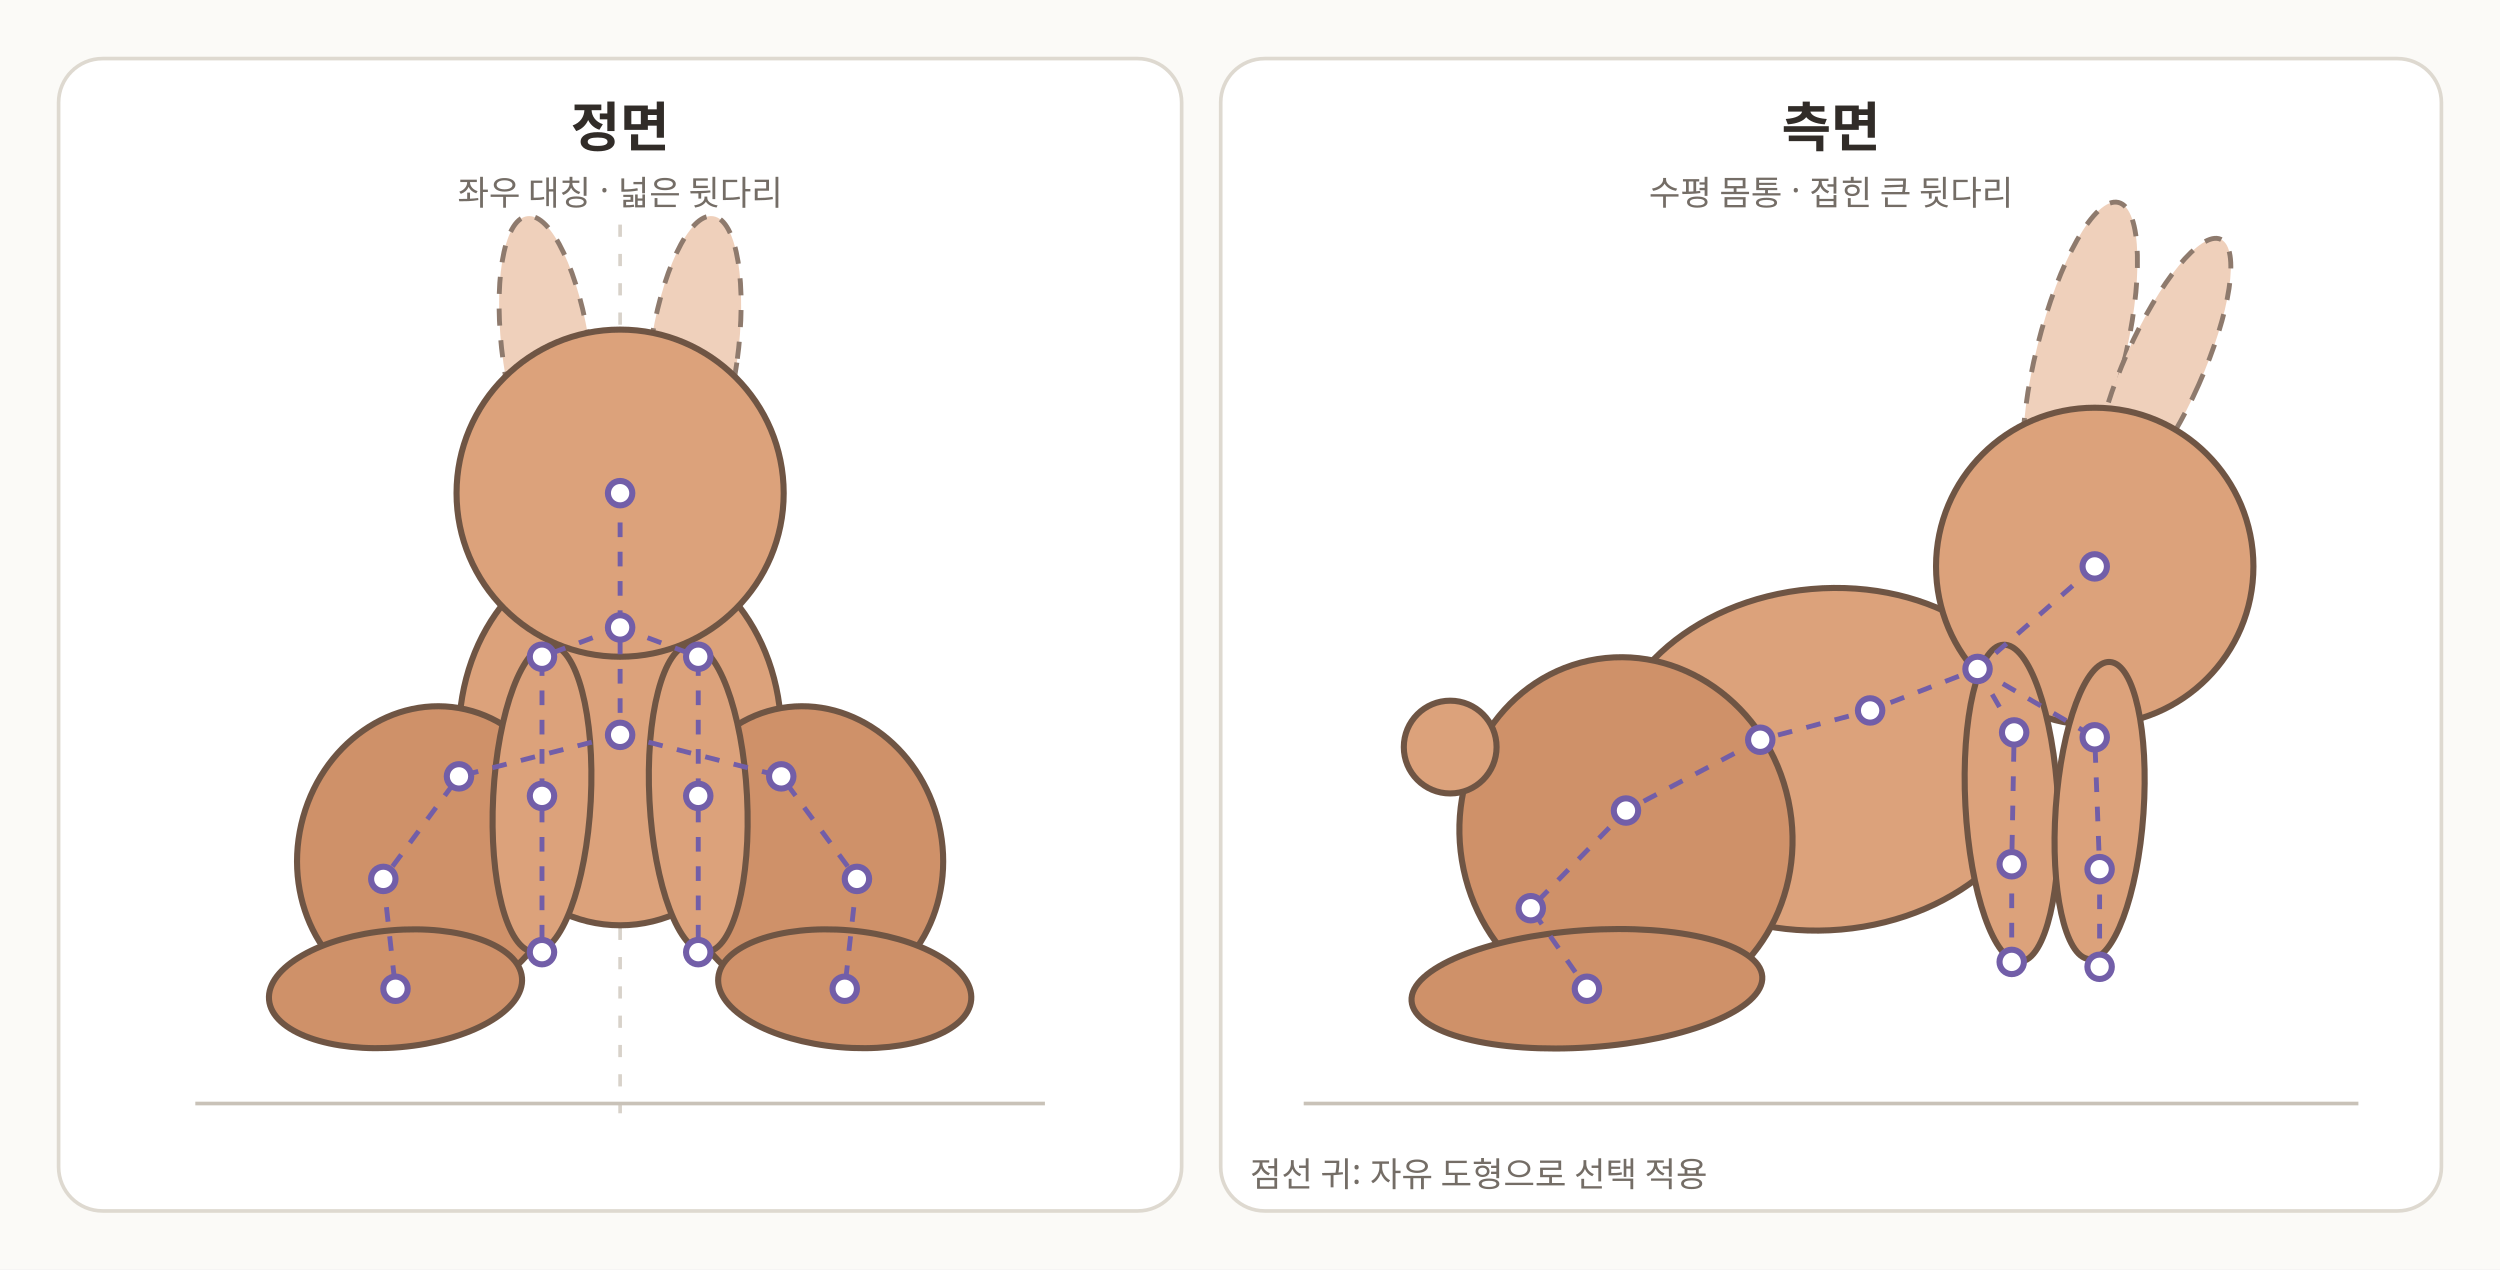
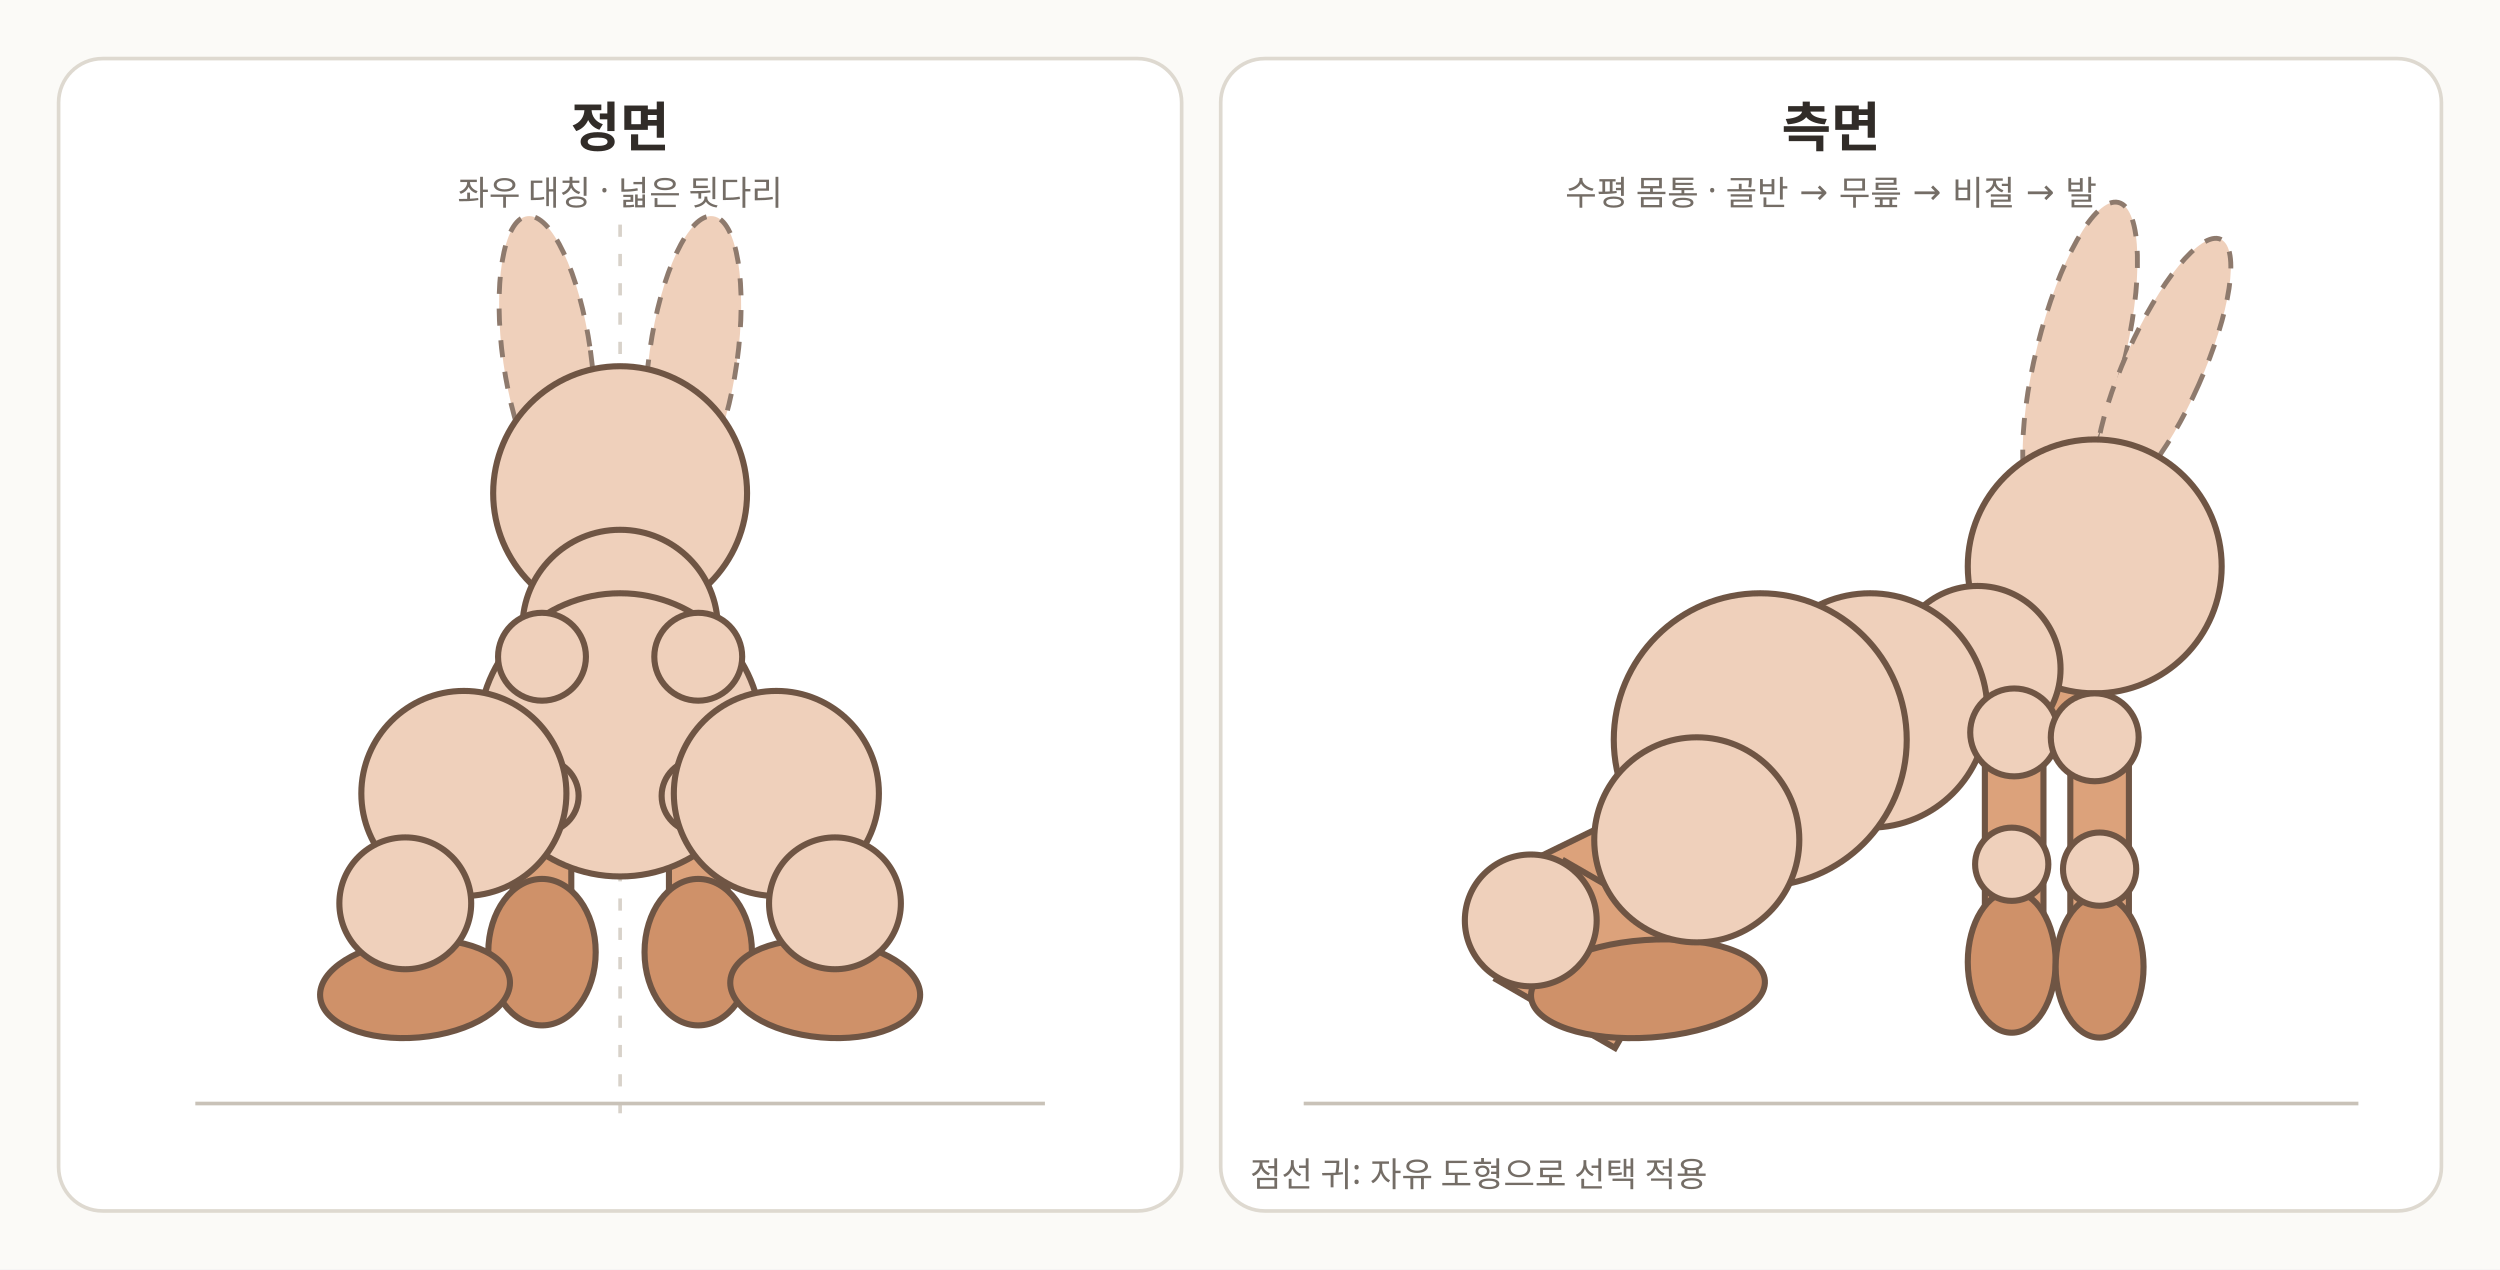
<svg xmlns="http://www.w3.org/2000/svg" width="1024" height="520" viewBox="0 0 1024 520" role="img" aria-labelledby="title desc">
  <defs>
    <style>
      .background { fill: #fbfaf7; }
      .panel { fill: #ffffff; stroke: #ded9d0; stroke-width: 1.5; }
-       .body { fill: #dca27b; stroke: #6f5544; stroke-width: 2.5; stroke-linejoin: round; }
-       .rear { fill: #cf9169; stroke: #6f5544; stroke-width: 2.5; }
+       .link { fill: #dca27b; stroke: #6f5544; stroke-width: 2.5; }
+       .extremity { fill: #cf9169; stroke: #6f5544; stroke-width: 2.5; }
      .ear { fill: #efd0bb; stroke: #8e7a6d; stroke-width: 2; stroke-dasharray: 7 6; }
-       .skeleton { fill: none; stroke: #725ea8; stroke-width: 2; stroke-dasharray: 6 6; }
-       .joint { fill: #ffffff; stroke: #725ea8; stroke-width: 2.5; }
+       .joint { fill: #efd0bb; stroke: #6f5544; stroke-width: 2.5; }
      .axis { fill: none; stroke: #d8d2ca; stroke-width: 1.5; stroke-dasharray: 5 7; }
      .ground { stroke: #c9c2b8; stroke-width: 1.5; }
      .label { fill: #312c28; font-family: system-ui, sans-serif; font-size: 22px; font-weight: 600; }
      .note { fill: #746d66; font-family: system-ui, sans-serif; font-size: 14px; }
    </style>
  </defs>
  <rect class="background" width="1024" height="520" />
  <rect class="panel" x="24" y="24" width="460" height="472" rx="18" />
  <rect class="panel" x="500" y="24" width="500" height="472" rx="18" />
  <text class="label" x="254" y="60" text-anchor="middle">정면</text>
  <text class="note" x="254" y="84" text-anchor="middle">좌우 대칭 · 넓은 뒷다리</text>
  <line class="axis" x1="254" y1="92" x2="254" y2="456" />
  <line class="ground" x1="80" y1="452" x2="428" y2="452" />
  <ellipse class="ear" cx="224" cy="146" rx="18" ry="58" transform="rotate(-8 224 146)" />
  <ellipse class="ear" cx="284" cy="146" rx="18" ry="58" transform="rotate(8 284 146)" />
-   <ellipse class="body" cx="254" cy="301" rx="66" ry="78" />
-   <ellipse class="rear" cx="177" cy="350" rx="55" ry="61" transform="rotate(13 177 350)" />
-   <ellipse class="rear" cx="331" cy="350" rx="55" ry="61" transform="rotate(-13 331 350)" />
-   <circle class="body" cx="254" cy="202" r="67" />
-   <ellipse class="body" cx="222" cy="327" rx="20" ry="63" transform="rotate(3 222 327)" />
-   <ellipse class="body" cx="286" cy="327" rx="20" ry="63" transform="rotate(-3 286 327)" />
-   <ellipse class="rear" cx="162" cy="405" rx="52" ry="24" transform="rotate(-5 162 405)" />
-   <ellipse class="rear" cx="346" cy="405" rx="52" ry="24" transform="rotate(5 346 405)" />
-   <path class="skeleton" d="M254 202 L254 257 L254 301 M254 257 L222 269 L222 326 L222 390 M254 257 L286 269 L286 326 L286 390 M254 301 L188 318 L157 360 L162 405 M254 301 L320 318 L351 360 L346 405" />
+   <g aria-label="정면 관절 연결 실루엣">
+     <rect class="link" x="242" y="202" width="24" height="99" />
+     <rect class="link" x="210" y="269" width="24" height="121" />
+     <rect class="link" x="274" y="269" width="24" height="121" />
+     <rect class="link" x="0" y="-22" width="68" height="44" transform="translate(254 301) rotate(160)" />
+     <rect class="link" x="0" y="-16" width="51" height="32" transform="translate(190 325) rotate(118)" />
+     <rect class="link" x="0" y="-20" width="35" height="40" transform="translate(166 370) rotate(84)" />
+     <rect class="link" x="0" y="-22" width="68" height="44" transform="translate(254 301) rotate(20)" />
+     <rect class="link" x="0" y="-16" width="51" height="32" transform="translate(318 325) rotate(62)" />
+     <rect class="link" x="0" y="-20" width="35" height="40" transform="translate(342 370) rotate(96)" />
+   </g>
+   <ellipse class="extremity" cx="222" cy="390" rx="22" ry="30" />
+   <ellipse class="extremity" cx="286" cy="390" rx="22" ry="30" />
+   <ellipse class="extremity" cx="170" cy="405" rx="39" ry="20" transform="rotate(-5 170 405)" />
+   <ellipse class="extremity" cx="338" cy="405" rx="39" ry="20" transform="rotate(5 338 405)" />
  <g aria-hidden="true">
-     <circle class="joint" cx="254" cy="202" r="5" />
-     <circle class="joint" cx="254" cy="257" r="5" />
-     <circle class="joint" cx="254" cy="301" r="5" />
-     <circle class="joint" cx="222" cy="269" r="5" />
-     <circle class="joint" cx="222" cy="326" r="5" />
-     <circle class="joint" cx="222" cy="390" r="5" />
-     <circle class="joint" cx="286" cy="269" r="5" />
-     <circle class="joint" cx="286" cy="326" r="5" />
-     <circle class="joint" cx="286" cy="390" r="5" />
-     <circle class="joint" cx="188" cy="318" r="5" />
-     <circle class="joint" cx="157" cy="360" r="5" />
-     <circle class="joint" cx="162" cy="405" r="5" />
-     <circle class="joint" cx="320" cy="318" r="5" />
-     <circle class="joint" cx="351" cy="360" r="5" />
-     <circle class="joint" cx="346" cy="405" r="5" />
+     <circle class="joint" cx="254" cy="202" r="52" />
+     <circle class="joint" cx="254" cy="257" r="40" />
+     <circle class="joint" cx="254" cy="301" r="58" />
+     <circle class="joint" cx="222" cy="269" r="18" />
+     <circle class="joint" cx="222" cy="326" r="15" />
+     <circle class="joint" cx="286" cy="269" r="18" />
+     <circle class="joint" cx="286" cy="326" r="15" />
+     <circle class="joint" cx="190" cy="325" r="42" />
+     <circle class="joint" cx="166" cy="370" r="27" />
+     <circle class="joint" cx="318" cy="325" r="42" />
+     <circle class="joint" cx="342" cy="370" r="27" />
  </g>
  <text class="label" x="750" y="60" text-anchor="middle">측면</text>
-   <text class="note" x="750" y="84" text-anchor="middle">수평 몸통 · 접힌 큰 뒷다리</text>
+   <text class="note" x="750" y="84" text-anchor="middle">수평 몸통 · 골반 → 무릎 → 비절 → 발</text>
  <line class="ground" x1="534" y1="452" x2="966" y2="452" />
  <ellipse class="ear" cx="852" cy="146" rx="18" ry="65" transform="rotate(14 852 146)" />
  <ellipse class="ear" cx="886" cy="151" rx="16" ry="58" transform="rotate(24 886 151)" />
-   <ellipse class="body" cx="748" cy="311" rx="90" ry="70" transform="rotate(-5 748 311)" />
-   <ellipse class="rear" cx="666" cy="342" rx="68" ry="73" transform="rotate(-12 666 342)" />
-   <circle class="body" cx="858" cy="232" r="65" />
-   <ellipse class="body" cx="824" cy="329" rx="19" ry="65" transform="rotate(-3 824 329)" />
-   <ellipse class="body" cx="860" cy="332" rx="18" ry="61" transform="rotate(4 860 332)" />
-   <ellipse class="rear" cx="650" cy="405" rx="72" ry="24" transform="rotate(-4 650 405)" />
-   <circle class="body" cx="594" cy="306" r="19" />
-   <path class="skeleton" d="M858 232 L810 274 L766 291 L721 303 M810 274 L825 300 L824 354 L824 394 M810 274 L858 302 L860 356 L860 396 M721 303 L666 332 L627 372 L650 405" />
+   <g aria-label="측면 관절 연결 실루엣">
+     <rect class="link" x="0" y="-24" width="64" height="48" transform="translate(858 232) rotate(139)" />
+     <rect class="link" x="0" y="-32" width="47" height="64" transform="translate(810 274) rotate(159)" />
+     <rect class="link" x="0" y="-38" width="47" height="76" transform="translate(766 291) rotate(165)" />
+     <rect class="link" x="0" y="-12" width="30" height="24" transform="translate(810 274) rotate(60)" />
+     <rect class="link" x="813" y="300" width="24" height="94" />
+     <rect class="link" x="0" y="-12" width="56" height="24" transform="translate(810 274) rotate(29)" />
+     <rect class="link" x="848" y="302" width="24" height="94" />
+     <rect class="link" x="0" y="-38" width="49" height="76" transform="translate(721 303) rotate(122)" />
+     <rect class="link" x="0" y="-22" width="76" height="44" transform="translate(695 344) rotate(154)" />
+     <rect class="link" x="0" y="-28" width="56" height="56" transform="translate(627 377) rotate(30)" />
+   </g>
+   <ellipse class="extremity" cx="824" cy="394" rx="18" ry="29" />
+   <ellipse class="extremity" cx="860" cy="396" rx="18" ry="29" />
+   <ellipse class="extremity" cx="675" cy="405" rx="48" ry="20" transform="rotate(-4 675 405)" />
  <g aria-hidden="true">
-     <circle class="joint" cx="858" cy="232" r="5" />
-     <circle class="joint" cx="810" cy="274" r="5" />
-     <circle class="joint" cx="766" cy="291" r="5" />
-     <circle class="joint" cx="721" cy="303" r="5" />
-     <circle class="joint" cx="825" cy="300" r="5" />
-     <circle class="joint" cx="824" cy="354" r="5" />
-     <circle class="joint" cx="824" cy="394" r="5" />
-     <circle class="joint" cx="858" cy="302" r="5" />
-     <circle class="joint" cx="860" cy="356" r="5" />
-     <circle class="joint" cx="860" cy="396" r="5" />
-     <circle class="joint" cx="666" cy="332" r="5" />
-     <circle class="joint" cx="627" cy="372" r="5" />
-     <circle class="joint" cx="650" cy="405" r="5" />
+     <circle class="joint" cx="858" cy="232" r="52" />
+     <circle class="joint" cx="810" cy="274" r="34" />
+     <circle class="joint" cx="766" cy="291" r="48" />
+     <circle class="joint" cx="721" cy="303" r="60" />
+     <circle class="joint" cx="825" cy="300" r="18" />
+     <circle class="joint" cx="824" cy="354" r="15" />
+     <circle class="joint" cx="858" cy="302" r="18" />
+     <circle class="joint" cx="860" cy="356" r="15" />
+     <circle class="joint" cx="695" cy="344" r="42" />
+     <circle class="joint" cx="627" cy="377" r="27" />
  </g>
  <text class="note" x="512" y="486">점선 귀: 자유 도형으로 선택 적용</text>
</svg>
